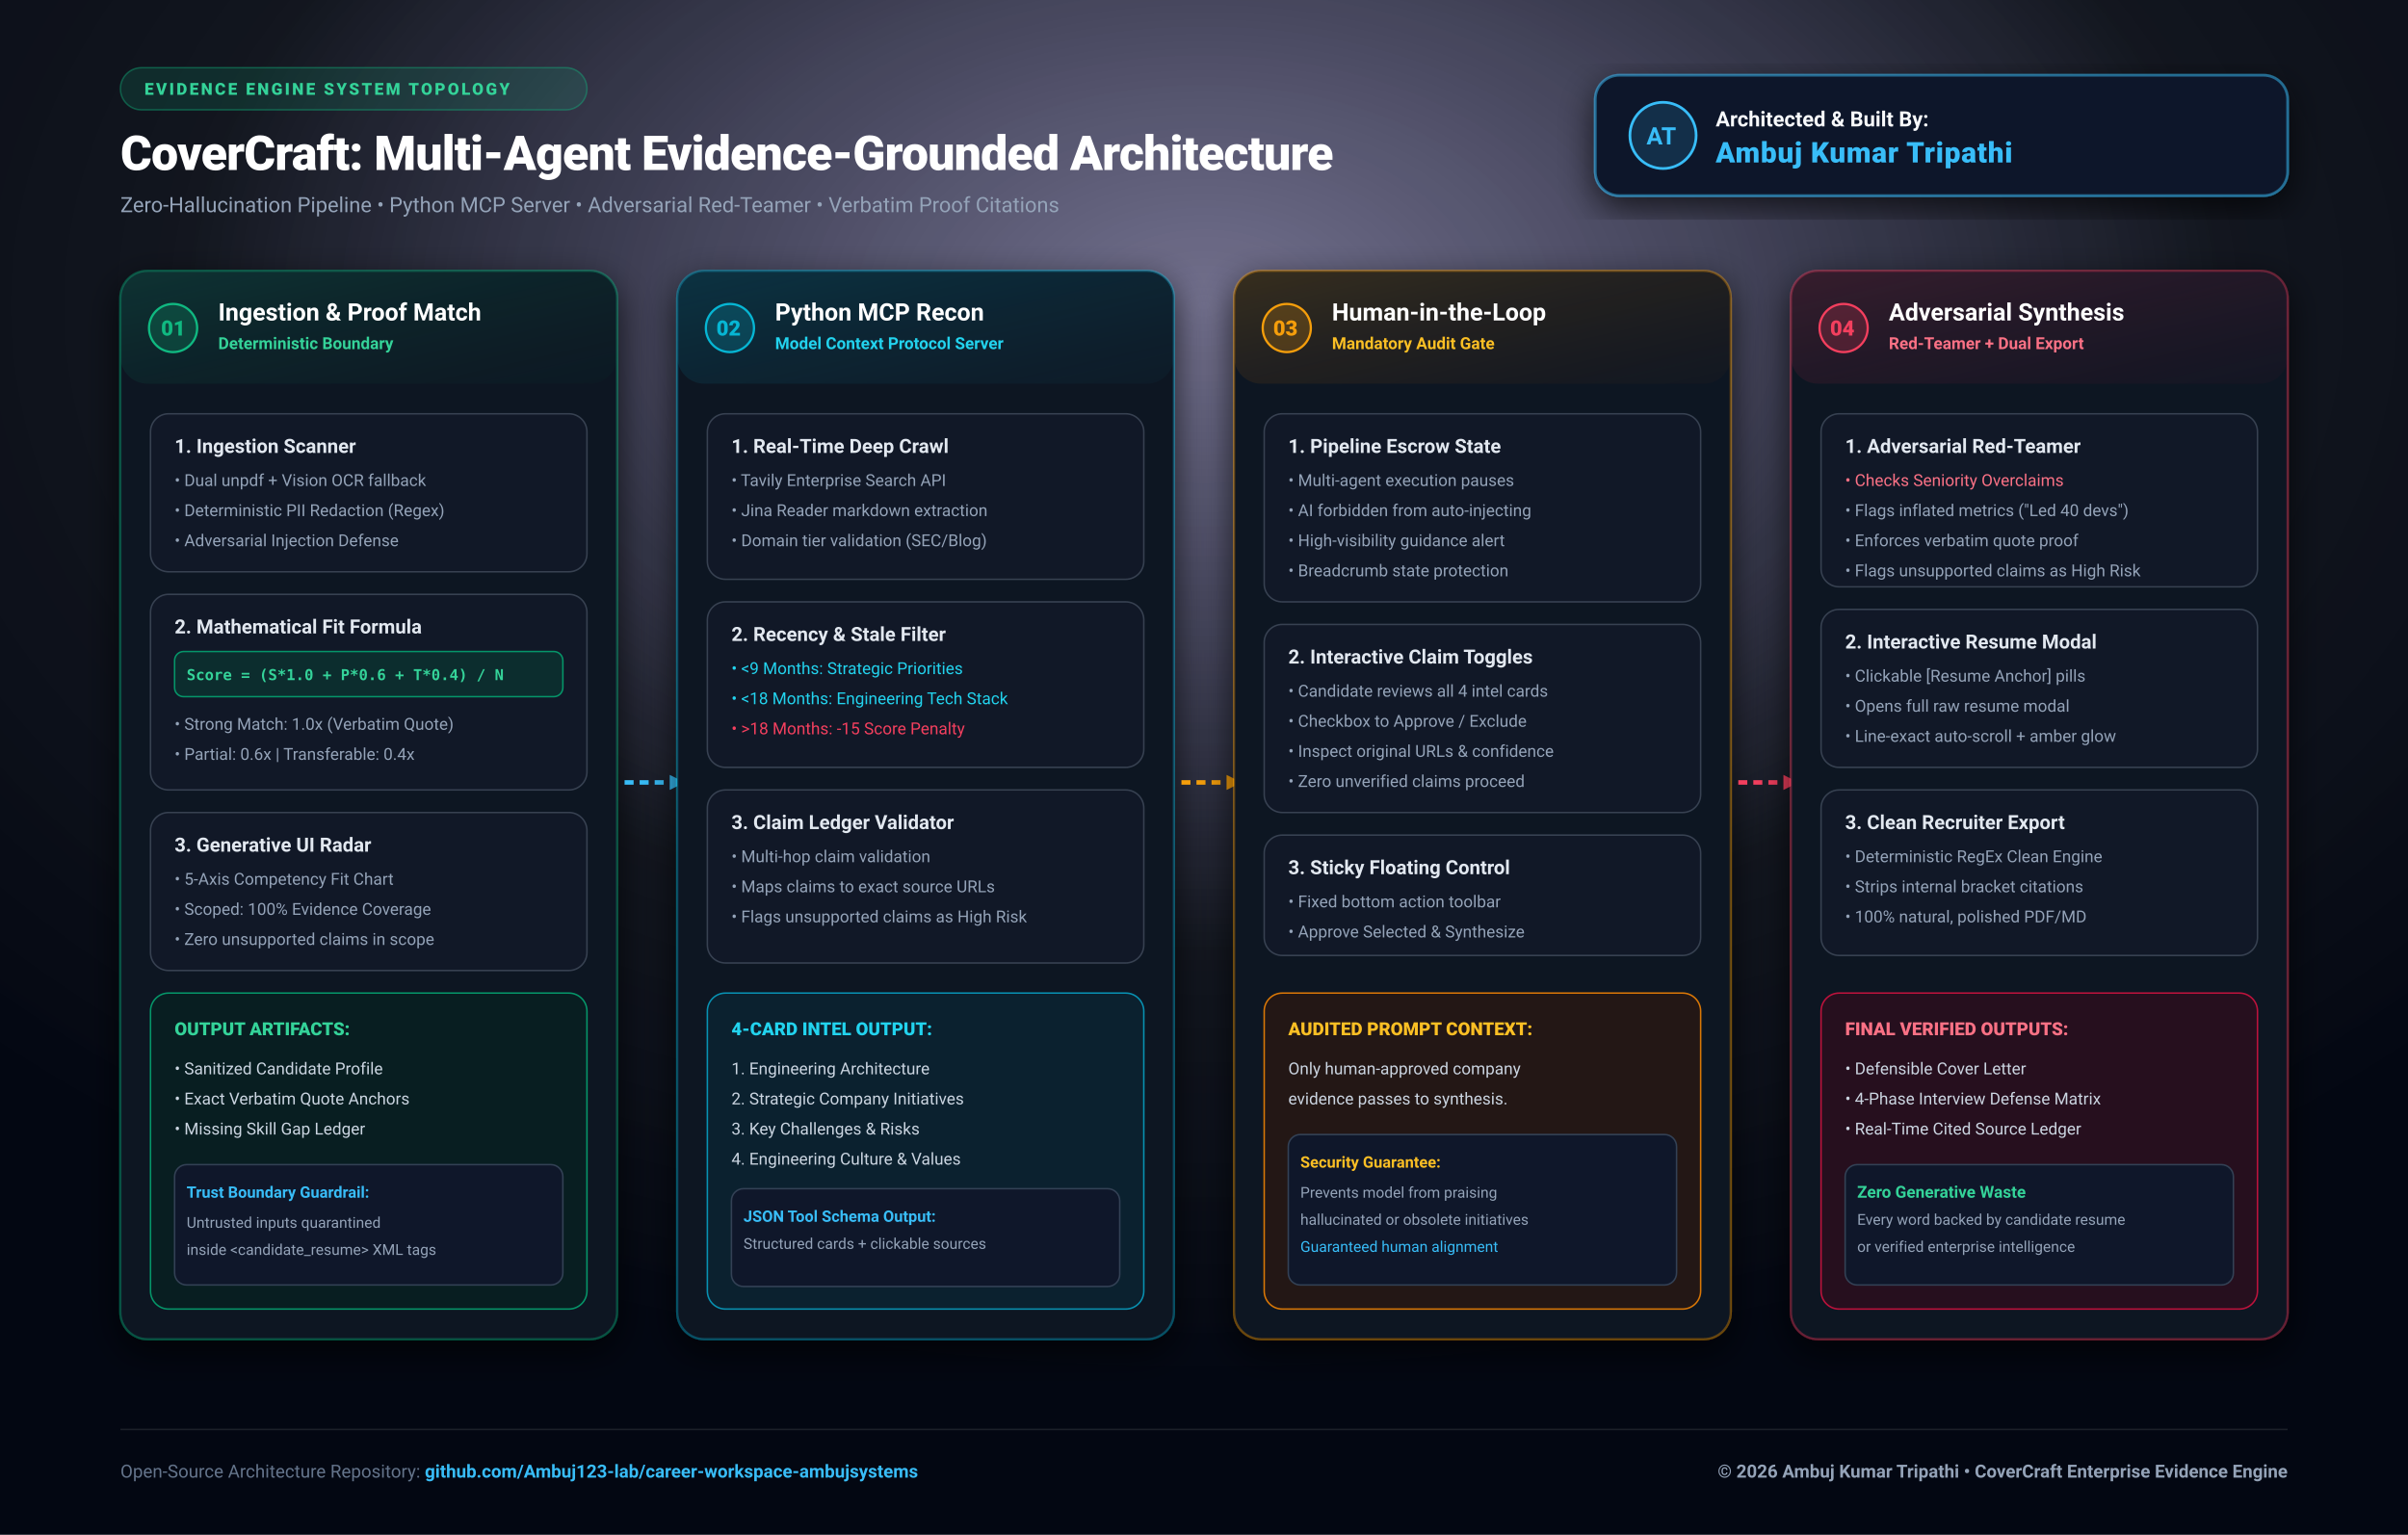
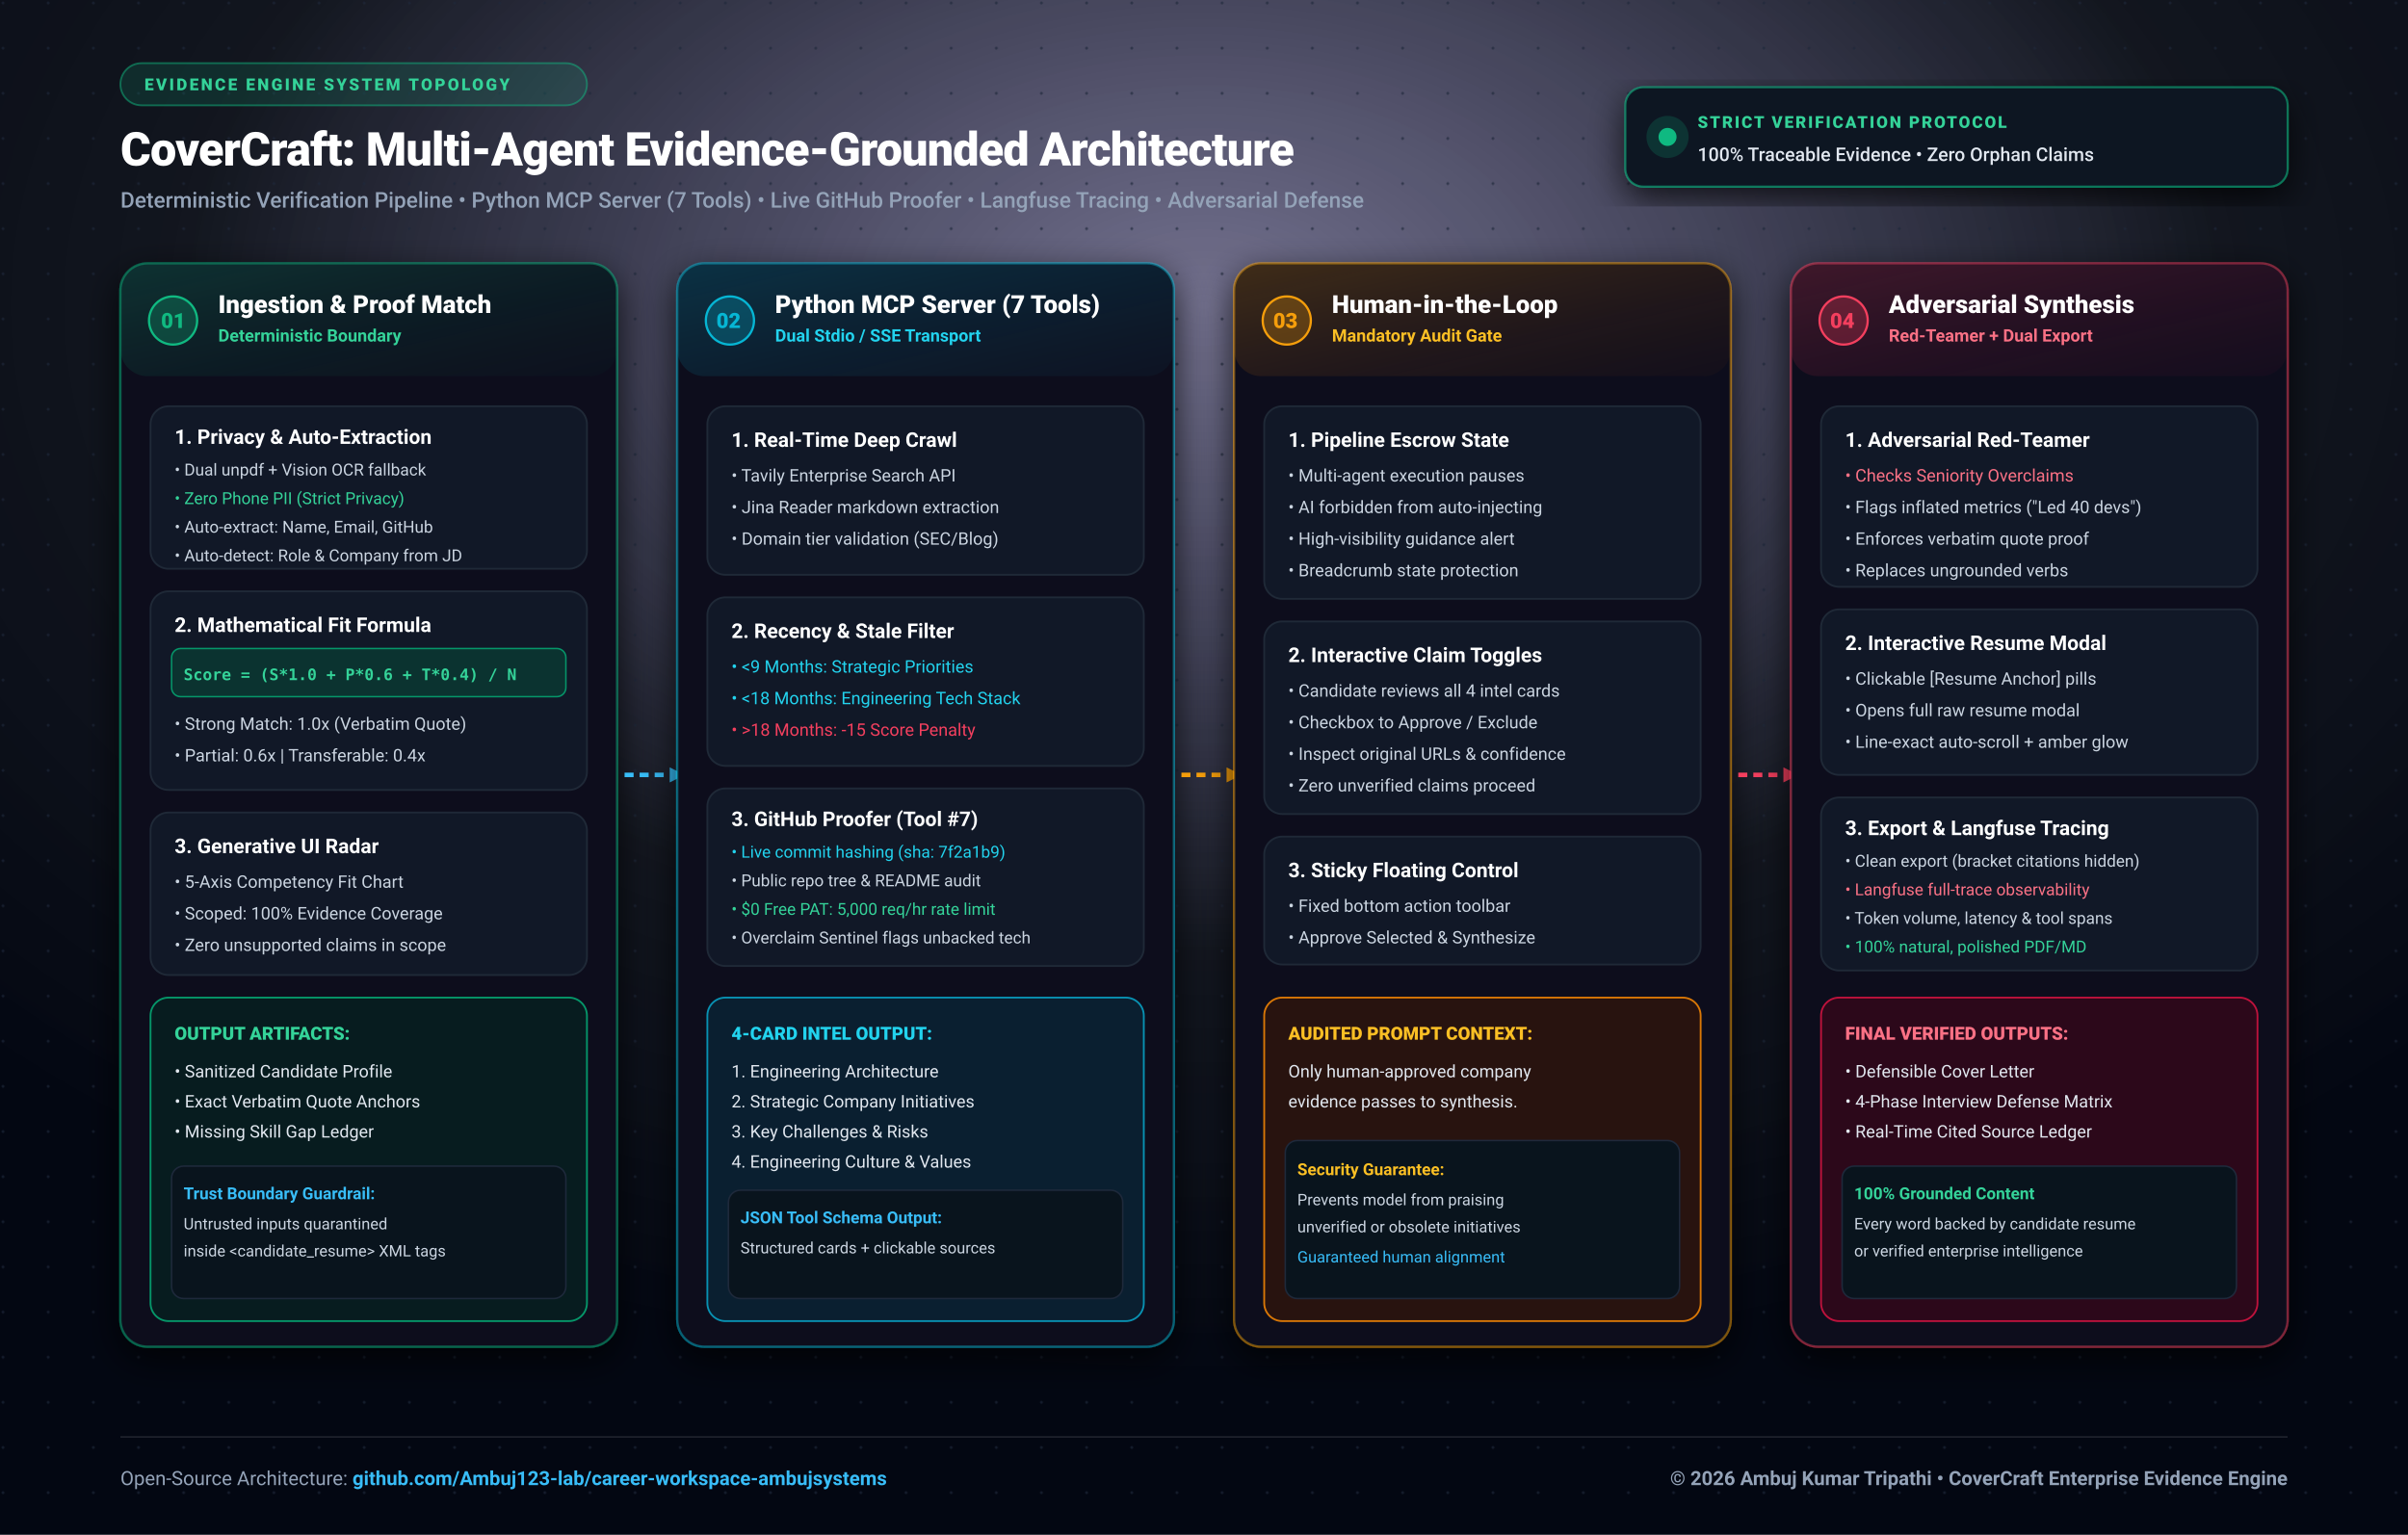
<svg xmlns="http://www.w3.org/2000/svg" viewBox="0 0 1600 1020" width="1600" height="1020" style="background-color: #070b14; font-family: -apple-system, BlinkMacSystemFont, 'Segoe UI', Roboto, Helvetica, Arial, sans-serif;">
  <defs>
    <radialGradient id="bgGlow" cx="50%" cy="20%" r="70%">
      <stop offset="0%" stop-color="#1e1b4b" stop-opacity="0.6" />
      <stop offset="60%" stop-color="#070b14" stop-opacity="0.95" />
      <stop offset="100%" stop-color="#030712" stop-opacity="1" />
    </radialGradient>
+     <pattern id="dotGrid" width="30" height="30" patternUnits="userSpaceOnUse">
+       <circle cx="2" cy="2" r="1" fill="#1e293b" fill-opacity="0.6" />
+     </pattern>
    <linearGradient id="cardGrad1" x1="0%" y1="0%" x2="100%" y2="100%">
-       <stop offset="0%" stop-color="#10b981" stop-opacity="0.18" />
-       <stop offset="100%" stop-color="#064e3b" stop-opacity="0.05" />
+       <stop offset="0%" stop-color="#10b981" stop-opacity="0.22" />
+       <stop offset="100%" stop-color="#064e3b" stop-opacity="0.06" />
    </linearGradient>
    <linearGradient id="cardGrad2" x1="0%" y1="0%" x2="100%" y2="100%">
-       <stop offset="0%" stop-color="#06b6d4" stop-opacity="0.18" />
-       <stop offset="100%" stop-color="#0e7490" stop-opacity="0.05" />
+       <stop offset="0%" stop-color="#06b6d4" stop-opacity="0.22" />
+       <stop offset="100%" stop-color="#0e7490" stop-opacity="0.06" />
    </linearGradient>
    <linearGradient id="cardGrad3" x1="0%" y1="0%" x2="100%" y2="100%">
-       <stop offset="0%" stop-color="#f59e0b" stop-opacity="0.18" />
-       <stop offset="100%" stop-color="#78350f" stop-opacity="0.05" />
+       <stop offset="0%" stop-color="#f59e0b" stop-opacity="0.22" />
+       <stop offset="100%" stop-color="#78350f" stop-opacity="0.06" />
    </linearGradient>
    <linearGradient id="cardGrad4" x1="0%" y1="0%" x2="100%" y2="100%">
-       <stop offset="0%" stop-color="#f43f5e" stop-opacity="0.18" />
-       <stop offset="100%" stop-color="#881337" stop-opacity="0.05" />
+       <stop offset="0%" stop-color="#f43f5e" stop-opacity="0.22" />
+       <stop offset="100%" stop-color="#881337" stop-opacity="0.06" />
    </linearGradient>
    <filter id="glowShadow" x="-20%" y="-20%" width="140%" height="140%">
-       <feDropShadow dx="0" dy="8" stdDeviation="12" flood-color="#000000" flood-opacity="0.7" />
+       <feDropShadow dx="0" dy="8" stdDeviation="12" flood-color="#000000" flood-opacity="0.75" />
    </filter>
  </defs>
  <rect width="1600" height="1020" fill="url(#bgGlow)" />
-   <g transform="translate(80, 45)">
-     <rect x="0" y="0" width="310" height="28" rx="14" fill="#10b981" fill-opacity="0.15" stroke="#10b981" stroke-width="1" stroke-opacity="0.4" />
+   <rect width="1600" height="1020" fill="url(#dotGrid)" />
+   <g transform="translate(80, 42)">
+     <rect x="0" y="0" width="310" height="28" rx="14" fill="#10b981" fill-opacity="0.15" stroke="#10b981" stroke-width="1.2" stroke-opacity="0.5" />
    <text x="16" y="18" fill="#34d399" font-size="11" font-weight="800" letter-spacing="1.5">EVIDENCE ENGINE SYSTEM TOPOLOGY</text>
-     <text x="0" y="68" fill="#ffffff" font-size="32" font-weight="800" letter-spacing="-0.5">CoverCraft: Multi-Agent Evidence-Grounded Architecture</text>
-     <text x="0" y="96" fill="#94a3b8" font-size="14">Zero-Hallucination Pipeline • Python MCP Server • Adversarial Red-Teamer • Verbatim Proof Citations</text>
-     <g transform="translate(980, 5)">
-       <rect x="0" y="0" width="460" height="80" rx="16" fill="#0f172a" stroke="#38bdf8" stroke-width="1.8" stroke-opacity="0.5" filter="url(#glowShadow)" />
-       <circle cx="45" cy="40" r="22" fill="#38bdf8" fill-opacity="0.15" stroke="#38bdf8" stroke-width="1.8" />
-       <text x="34" y="46" fill="#38bdf8" font-size="16" font-weight="bold">AT</text>
-       <text x="80" y="34" fill="#f8fafc" font-size="14" font-weight="700">Architected &amp; Built By:</text>
-       <text x="80" y="58" fill="#38bdf8" font-size="19" font-weight="800" letter-spacing="0.5">Ambuj Kumar Tripathi</text>
+     <text x="0" y="68" fill="#ffffff" font-size="31" font-weight="800" letter-spacing="-0.5">CoverCraft: Multi-Agent Evidence-Grounded Architecture</text>
+     <text x="0" y="96" fill="#94a3b8" font-size="14.5" font-weight="500">Deterministic Verification Pipeline • Python MCP Server (7 Tools) • Live GitHub Proofer • Langfuse Tracing • Adversarial Defense</text>
+     <g transform="translate(1000, 16)">
+       <rect x="0" y="0" width="440" height="66" rx="12" fill="#0c1322" stroke="#10b981" stroke-width="1.4" stroke-opacity="0.55" filter="url(#glowShadow)" />
+       <circle cx="28" cy="33" r="6" fill="#10b981" />
+       <circle cx="28" cy="33" r="14" fill="#10b981" fill-opacity="0.18" />
+       <text x="48" y="27" fill="#34d399" font-size="11" font-weight="800" letter-spacing="1.2">STRICT VERIFICATION PROTOCOL</text>
+       <text x="48" y="49" fill="#e2e8f0" font-size="12.5" font-weight="500">100% Traceable Evidence • Zero Orphan Claims</text>
    </g>
  </g>
-   <g transform="translate(80, 180)">
+   <g transform="translate(80, 175)">
    <g transform="translate(0, 0)">
-       <rect width="330" height="710" rx="18" fill="#0c1322" stroke="#10b981" stroke-width="1.5" stroke-opacity="0.35" filter="url(#glowShadow)" />
+       <rect width="330" height="720" rx="18" fill="#0b111e" stroke="#10b981" stroke-width="1.5" stroke-opacity="0.45" filter="url(#glowShadow)" />
      <rect width="330" height="75" rx="18" fill="url(#cardGrad1)" />
-       <circle cx="35" cy="38" r="16" fill="#10b981" fill-opacity="0.2" stroke="#10b981" stroke-width="1.5" />
+       <circle cx="35" cy="38" r="16" fill="#10b981" fill-opacity="0.25" stroke="#10b981" stroke-width="1.5" />
      <text x="27" y="43" fill="#10b981" font-size="14" font-weight="900">01</text>
-       <text x="65" y="33" fill="#ffffff" font-size="16" font-weight="700">Ingestion &amp; Proof Match</text>
-       <text x="65" y="52" fill="#34d399" font-size="11" font-weight="600">Deterministic Boundary</text>
-       <g transform="translate(20, 95)">
-         <rect width="290" height="105" rx="12" fill="#111827" stroke="#374151" stroke-width="1" />
-         <text x="16" y="26" fill="#e2e8f0" font-size="13" font-weight="700">1. Ingestion Scanner</text>
-         <text x="16" y="48" fill="#94a3b8" font-size="11">• Dual unpdf + Vision OCR fallback</text>
-         <text x="16" y="68" fill="#94a3b8" font-size="11">• Deterministic PII Redaction (Regex)</text>
-         <text x="16" y="88" fill="#94a3b8" font-size="11">• Adversarial Injection Defense</text>
-       </g>
-       <g transform="translate(20, 215)">
-         <rect width="290" height="130" rx="12" fill="#111827" stroke="#374151" stroke-width="1" />
-         <text x="16" y="26" fill="#e2e8f0" font-size="13" font-weight="700">2. Mathematical Fit Formula</text>
-         <rect x="16" y="38" width="258" height="30" rx="6" fill="#064e3b" fill-opacity="0.4" stroke="#059669" stroke-width="1" />
-         <text x="24" y="57" fill="#34d399" font-family="monospace" font-size="10" font-weight="bold">Score = (S*1.0 + P*0.6 + T*0.4) / N</text>
-         <text x="16" y="90" fill="#94a3b8" font-size="11">• Strong Match: 1.0x (Verbatim Quote)</text>
-         <text x="16" y="110" fill="#94a3b8" font-size="11">• Partial: 0.6x | Transferable: 0.4x</text>
-       </g>
-       <g transform="translate(20, 360)">
-         <rect width="290" height="105" rx="12" fill="#111827" stroke="#374151" stroke-width="1" />
-         <text x="16" y="26" fill="#e2e8f0" font-size="13" font-weight="700">3. Generative UI Radar</text>
-         <text x="16" y="48" fill="#94a3b8" font-size="11">• 5-Axis Competency Fit Chart</text>
-         <text x="16" y="68" fill="#94a3b8" font-size="11">• Scoped: 100% Evidence Coverage</text>
-         <text x="16" y="88" fill="#94a3b8" font-size="11">• Zero unsupported claims in scope</text>
-       </g>
-       <g transform="translate(20, 480)">
-         <rect width="290" height="210" rx="12" fill="#022c22" fill-opacity="0.4" stroke="#059669" stroke-width="1" />
+       <text x="65" y="33" fill="#ffffff" font-size="16.5" font-weight="800">Ingestion &amp; Proof Match</text>
+       <text x="65" y="52" fill="#34d399" font-size="11.5" font-weight="600">Deterministic Boundary</text>
+       <g transform="translate(20, 95)">
+         <rect width="290" height="108" rx="12" fill="#111827" stroke="#1f2937" stroke-width="1.2" />
+         <text x="16" y="25" fill="#ffffff" font-size="13.5" font-weight="700">1. Privacy &amp; Auto-Extraction</text>
+         <text x="16" y="46" fill="#cbd5e1" font-size="11">• Dual unpdf + Vision OCR fallback</text>
+         <text x="16" y="65" fill="#34d399" font-size="11">• Zero Phone PII (Strict Privacy)</text>
+         <text x="16" y="84" fill="#cbd5e1" font-size="11">• Auto-extract: Name, Email, GitHub</text>
+         <text x="16" y="103" fill="#cbd5e1" font-size="11">• Auto-detect: Role &amp; Company from JD</text>
+       </g>
+       <g transform="translate(20, 218)">
+         <rect width="290" height="132" rx="12" fill="#111827" stroke="#1f2937" stroke-width="1.2" />
+         <text x="16" y="27" fill="#ffffff" font-size="13.5" font-weight="700">2. Mathematical Fit Formula</text>
+         <rect x="14" y="38" width="262" height="32" rx="6" fill="#064e3b" fill-opacity="0.5" stroke="#059669" stroke-width="1" />
+         <text x="22" y="59" fill="#34d399" font-family="Consolas, monospace" font-size="10.5" font-weight="bold">Score = (S*1.0 + P*0.6 + T*0.4) / N</text>
+         <text x="16" y="92" fill="#cbd5e1" font-size="11.5">• Strong Match: 1.0x (Verbatim Quote)</text>
+         <text x="16" y="113" fill="#cbd5e1" font-size="11.5">• Partial: 0.6x | Transferable: 0.4x</text>
+       </g>
+       <g transform="translate(20, 365)">
+         <rect width="290" height="108" rx="12" fill="#111827" stroke="#1f2937" stroke-width="1.2" />
+         <text x="16" y="27" fill="#ffffff" font-size="13.5" font-weight="700">3. Generative UI Radar</text>
+         <text x="16" y="50" fill="#cbd5e1" font-size="11.5">• 5-Axis Competency Fit Chart</text>
+         <text x="16" y="71" fill="#cbd5e1" font-size="11.5">• Scoped: 100% Evidence Coverage</text>
+         <text x="16" y="92" fill="#cbd5e1" font-size="11.5">• Zero unsupported claims in scope</text>
+       </g>
+       <g transform="translate(20, 488)">
+         <rect width="290" height="215" rx="12" fill="#022c22" fill-opacity="0.5" stroke="#059669" stroke-width="1.2" />
        <text x="16" y="28" fill="#34d399" font-size="12" font-weight="800">OUTPUT ARTIFACTS:</text>
-         <text x="16" y="54" fill="#cbd5e1" font-size="11">• Sanitized Candidate Profile</text>
-         <text x="16" y="74" fill="#cbd5e1" font-size="11">• Exact Verbatim Quote Anchors</text>
-         <text x="16" y="94" fill="#cbd5e1" font-size="11">• Missing Skill Gap Ledger</text>
-         <rect x="16" y="114" width="258" height="80" rx="8" fill="#0f172a" stroke="#334155" stroke-width="1" />
-         <text x="24" y="136" fill="#38bdf8" font-size="10.5" font-weight="bold">Trust Boundary Guardrail:</text>
-         <text x="24" y="156" fill="#94a3b8" font-size="10">Untrusted inputs quarantined</text>
-         <text x="24" y="174" fill="#94a3b8" font-size="10">inside &lt;candidate_resume&gt; XML tags</text>
+         <text x="16" y="53" fill="#e2e8f0" font-size="11.5">• Sanitized Candidate Profile</text>
+         <text x="16" y="73" fill="#e2e8f0" font-size="11.5">• Exact Verbatim Quote Anchors</text>
+         <text x="16" y="93" fill="#e2e8f0" font-size="11.5">• Missing Skill Gap Ledger</text>
+         <rect x="14" y="112" width="262" height="88" rx="8" fill="#09141d" stroke="#1e293b" stroke-width="1" />
+         <text x="22" y="134" fill="#38bdf8" font-size="11" font-weight="bold">Trust Boundary Guardrail:</text>
+         <text x="22" y="154" fill="#cbd5e1" font-size="10.5">Untrusted inputs quarantined</text>
+         <text x="22" y="172" fill="#cbd5e1" font-size="10.5">inside &lt;candidate_resume&gt; XML tags</text>
      </g>
    </g>
    <path d="M 335 340 L 365 340" stroke="#38bdf8" stroke-width="3" stroke-dasharray="6 4" fill="none" />
    <polygon points="365,335 375,340 365,345" fill="#38bdf8" />
    <g transform="translate(370, 0)">
-       <rect width="330" height="710" rx="18" fill="#0c1322" stroke="#06b6d4" stroke-width="1.5" stroke-opacity="0.35" filter="url(#glowShadow)" />
+       <rect width="330" height="720" rx="18" fill="#0b111e" stroke="#06b6d4" stroke-width="1.5" stroke-opacity="0.45" filter="url(#glowShadow)" />
      <rect width="330" height="75" rx="18" fill="url(#cardGrad2)" />
-       <circle cx="35" cy="38" r="16" fill="#06b6d4" fill-opacity="0.2" stroke="#06b6d4" stroke-width="1.5" />
+       <circle cx="35" cy="38" r="16" fill="#06b6d4" fill-opacity="0.25" stroke="#06b6d4" stroke-width="1.5" />
      <text x="26" y="43" fill="#06b6d4" font-size="14" font-weight="900">02</text>
-       <text x="65" y="33" fill="#ffffff" font-size="16" font-weight="700">Python MCP Recon</text>
-       <text x="65" y="52" fill="#22d3ee" font-size="11" font-weight="600">Model Context Protocol Server</text>
-       <g transform="translate(20, 95)">
-         <rect width="290" height="110" rx="12" fill="#111827" stroke="#374151" stroke-width="1" />
-         <text x="16" y="26" fill="#e2e8f0" font-size="13" font-weight="700">1. Real-Time Deep Crawl</text>
-         <text x="16" y="48" fill="#94a3b8" font-size="11">• Tavily Enterprise Search API</text>
-         <text x="16" y="68" fill="#94a3b8" font-size="11">• Jina Reader markdown extraction</text>
-         <text x="16" y="88" fill="#94a3b8" font-size="11">• Domain tier validation (SEC/Blog)</text>
-       </g>
-       <g transform="translate(20, 220)">
-         <rect width="290" height="110" rx="12" fill="#111827" stroke="#374151" stroke-width="1" />
-         <text x="16" y="26" fill="#e2e8f0" font-size="13" font-weight="700">2. Recency &amp; Stale Filter</text>
-         <text x="16" y="48" fill="#22d3ee" font-size="11">• &lt;9 Months: Strategic Priorities</text>
-         <text x="16" y="68" fill="#22d3ee" font-size="11">• &lt;18 Months: Engineering Tech Stack</text>
-         <text x="16" y="88" fill="#f43f5e" font-size="11">• &gt;18 Months: -15 Score Penalty</text>
-       </g>
-       <g transform="translate(20, 345)">
-         <rect width="290" height="115" rx="12" fill="#111827" stroke="#374151" stroke-width="1" />
-         <text x="16" y="26" fill="#e2e8f0" font-size="13" font-weight="700">3. Claim Ledger Validator</text>
-         <text x="16" y="48" fill="#94a3b8" font-size="11">• Multi-hop claim validation</text>
-         <text x="16" y="68" fill="#94a3b8" font-size="11">• Maps claims to exact source URLs</text>
-         <text x="16" y="88" fill="#94a3b8" font-size="11">• Flags unsupported claims as High Risk</text>
-       </g>
-       <g transform="translate(20, 480)">
-         <rect width="290" height="210" rx="12" fill="#083344" fill-opacity="0.4" stroke="#0891b2" stroke-width="1" />
+       <text x="65" y="33" fill="#ffffff" font-size="16.5" font-weight="800">Python MCP Server (7 Tools)</text>
+       <text x="65" y="52" fill="#22d3ee" font-size="11.5" font-weight="600">Dual Stdio / SSE Transport</text>
+       <g transform="translate(20, 95)">
+         <rect width="290" height="112" rx="12" fill="#111827" stroke="#1f2937" stroke-width="1.2" />
+         <text x="16" y="27" fill="#ffffff" font-size="13.5" font-weight="700">1. Real-Time Deep Crawl</text>
+         <text x="16" y="50" fill="#cbd5e1" font-size="11.5">• Tavily Enterprise Search API</text>
+         <text x="16" y="71" fill="#cbd5e1" font-size="11.5">• Jina Reader markdown extraction</text>
+         <text x="16" y="92" fill="#cbd5e1" font-size="11.5">• Domain tier validation (SEC/Blog)</text>
+       </g>
+       <g transform="translate(20, 222)">
+         <rect width="290" height="112" rx="12" fill="#111827" stroke="#1f2937" stroke-width="1.2" />
+         <text x="16" y="27" fill="#ffffff" font-size="13.5" font-weight="700">2. Recency &amp; Stale Filter</text>
+         <text x="16" y="50" fill="#22d3ee" font-size="11.5">• &lt;9 Months: Strategic Priorities</text>
+         <text x="16" y="71" fill="#22d3ee" font-size="11.5">• &lt;18 Months: Engineering Tech Stack</text>
+         <text x="16" y="92" fill="#f43f5e" font-size="11.5">• &gt;18 Months: -15 Score Penalty</text>
+       </g>
+       <g transform="translate(20, 349)">
+         <rect width="290" height="118" rx="12" fill="#111827" stroke="#1f2937" stroke-width="1.2" />
+         <text x="16" y="25" fill="#ffffff" font-size="13.5" font-weight="700">3. GitHub Proofer (Tool #7)</text>
+         <text x="16" y="46" fill="#22d3ee" font-size="11">• Live commit hashing (sha: 7f2a1b9)</text>
+         <text x="16" y="65" fill="#cbd5e1" font-size="11">• Public repo tree &amp; README audit</text>
+         <text x="16" y="84" fill="#34d399" font-size="11">• $0 Free PAT: 5,000 req/hr rate limit</text>
+         <text x="16" y="103" fill="#cbd5e1" font-size="11">• Overclaim Sentinel flags unbacked tech</text>
+       </g>
+       <g transform="translate(20, 488)">
+         <rect width="290" height="215" rx="12" fill="#083344" fill-opacity="0.5" stroke="#0891b2" stroke-width="1.2" />
        <text x="16" y="28" fill="#22d3ee" font-size="12" font-weight="800">4-CARD INTEL OUTPUT:</text>
-         <text x="16" y="54" fill="#cbd5e1" font-size="11">1. Engineering Architecture</text>
-         <text x="16" y="74" fill="#cbd5e1" font-size="11">2. Strategic Company Initiatives</text>
-         <text x="16" y="94" fill="#cbd5e1" font-size="11">3. Key Challenges &amp; Risks</text>
-         <text x="16" y="114" fill="#cbd5e1" font-size="11">4. Engineering Culture &amp; Values</text>
-         <rect x="16" y="130" width="258" height="65" rx="8" fill="#0f172a" stroke="#334155" stroke-width="1" />
-         <text x="24" y="152" fill="#38bdf8" font-size="10.5" font-weight="bold">JSON Tool Schema Output:</text>
-         <text x="24" y="170" fill="#94a3b8" font-size="10">Structured cards + clickable sources</text>
+         <text x="16" y="53" fill="#e2e8f0" font-size="11.5">1. Engineering Architecture</text>
+         <text x="16" y="73" fill="#e2e8f0" font-size="11.5">2. Strategic Company Initiatives</text>
+         <text x="16" y="93" fill="#e2e8f0" font-size="11.5">3. Key Challenges &amp; Risks</text>
+         <text x="16" y="113" fill="#e2e8f0" font-size="11.5">4. Engineering Culture &amp; Values</text>
+         <rect x="14" y="128" width="262" height="72" rx="8" fill="#09141d" stroke="#1e293b" stroke-width="1" />
+         <text x="22" y="150" fill="#38bdf8" font-size="11" font-weight="bold">JSON Tool Schema Output:</text>
+         <text x="22" y="170" fill="#cbd5e1" font-size="10.5">Structured cards + clickable sources</text>
      </g>
    </g>
    <path d="M 705 340 L 735 340" stroke="#f59e0b" stroke-width="3" stroke-dasharray="6 4" fill="none" />
    <polygon points="735,335 745,340 735,345" fill="#f59e0b" />
    <g transform="translate(740, 0)">
-       <rect width="330" height="710" rx="18" fill="#0c1322" stroke="#f59e0b" stroke-width="1.5" stroke-opacity="0.35" filter="url(#glowShadow)" />
+       <rect width="330" height="720" rx="18" fill="#0b111e" stroke="#f59e0b" stroke-width="1.5" stroke-opacity="0.45" filter="url(#glowShadow)" />
      <rect width="330" height="75" rx="18" fill="url(#cardGrad3)" />
-       <circle cx="35" cy="38" r="16" fill="#f59e0b" fill-opacity="0.2" stroke="#f59e0b" stroke-width="1.5" />
+       <circle cx="35" cy="38" r="16" fill="#f59e0b" fill-opacity="0.25" stroke="#f59e0b" stroke-width="1.5" />
      <text x="26" y="43" fill="#f59e0b" font-size="14" font-weight="900">03</text>
-       <text x="65" y="33" fill="#ffffff" font-size="16" font-weight="700">Human-in-the-Loop</text>
-       <text x="65" y="52" fill="#fbbf24" font-size="11" font-weight="600">Mandatory Audit Gate</text>
-       <g transform="translate(20, 95)">
-         <rect width="290" height="125" rx="12" fill="#111827" stroke="#374151" stroke-width="1" />
-         <text x="16" y="26" fill="#e2e8f0" font-size="13" font-weight="700">1. Pipeline Escrow State</text>
-         <text x="16" y="48" fill="#94a3b8" font-size="11">• Multi-agent execution pauses</text>
-         <text x="16" y="68" fill="#94a3b8" font-size="11">• AI forbidden from auto-injecting</text>
-         <text x="16" y="88" fill="#94a3b8" font-size="11">• High-visibility guidance alert</text>
-         <text x="16" y="108" fill="#94a3b8" font-size="11">• Breadcrumb state protection</text>
-       </g>
-       <g transform="translate(20, 235)">
-         <rect width="290" height="125" rx="12" fill="#111827" stroke="#374151" stroke-width="1" />
-         <text x="16" y="26" fill="#e2e8f0" font-size="13" font-weight="700">2. Interactive Claim Toggles</text>
-         <text x="16" y="48" fill="#94a3b8" font-size="11">• Candidate reviews all 4 intel cards</text>
-         <text x="16" y="68" fill="#94a3b8" font-size="11">• Checkbox to Approve / Exclude</text>
-         <text x="16" y="88" fill="#94a3b8" font-size="11">• Inspect original URLs &amp; confidence</text>
-         <text x="16" y="108" fill="#94a3b8" font-size="11">• Zero unverified claims proceed</text>
-       </g>
-       <g transform="translate(20, 375)">
-         <rect width="290" height="80" rx="12" fill="#111827" stroke="#374151" stroke-width="1" />
-         <text x="16" y="26" fill="#e2e8f0" font-size="13" font-weight="700">3. Sticky Floating Control</text>
-         <text x="16" y="48" fill="#94a3b8" font-size="11">• Fixed bottom action toolbar</text>
-         <text x="16" y="68" fill="#94a3b8" font-size="11">• Approve Selected &amp; Synthesize</text>
-       </g>
-       <g transform="translate(20, 480)">
-         <rect width="290" height="210" rx="12" fill="#451a03" fill-opacity="0.4" stroke="#d97706" stroke-width="1" />
+       <text x="65" y="33" fill="#ffffff" font-size="16.5" font-weight="800">Human-in-the-Loop</text>
+       <text x="65" y="52" fill="#fbbf24" font-size="11.5" font-weight="600">Mandatory Audit Gate</text>
+       <g transform="translate(20, 95)">
+         <rect width="290" height="128" rx="12" fill="#111827" stroke="#1f2937" stroke-width="1.2" />
+         <text x="16" y="27" fill="#ffffff" font-size="13.5" font-weight="700">1. Pipeline Escrow State</text>
+         <text x="16" y="50" fill="#cbd5e1" font-size="11.5">• Multi-agent execution pauses</text>
+         <text x="16" y="71" fill="#cbd5e1" font-size="11.5">• AI forbidden from auto-injecting</text>
+         <text x="16" y="92" fill="#cbd5e1" font-size="11.5">• High-visibility guidance alert</text>
+         <text x="16" y="113" fill="#cbd5e1" font-size="11.5">• Breadcrumb state protection</text>
+       </g>
+       <g transform="translate(20, 238)">
+         <rect width="290" height="128" rx="12" fill="#111827" stroke="#1f2937" stroke-width="1.2" />
+         <text x="16" y="27" fill="#ffffff" font-size="13.5" font-weight="700">2. Interactive Claim Toggles</text>
+         <text x="16" y="50" fill="#cbd5e1" font-size="11.5">• Candidate reviews all 4 intel cards</text>
+         <text x="16" y="71" fill="#cbd5e1" font-size="11.5">• Checkbox to Approve / Exclude</text>
+         <text x="16" y="92" fill="#cbd5e1" font-size="11.5">• Inspect original URLs &amp; confidence</text>
+         <text x="16" y="113" fill="#cbd5e1" font-size="11.5">• Zero unverified claims proceed</text>
+       </g>
+       <g transform="translate(20, 381)">
+         <rect width="290" height="85" rx="12" fill="#111827" stroke="#1f2937" stroke-width="1.2" />
+         <text x="16" y="27" fill="#ffffff" font-size="13.5" font-weight="700">3. Sticky Floating Control</text>
+         <text x="16" y="50" fill="#cbd5e1" font-size="11.5">• Fixed bottom action toolbar</text>
+         <text x="16" y="71" fill="#cbd5e1" font-size="11.5">• Approve Selected &amp; Synthesize</text>
+       </g>
+       <g transform="translate(20, 488)">
+         <rect width="290" height="215" rx="12" fill="#451a03" fill-opacity="0.5" stroke="#d97706" stroke-width="1.2" />
        <text x="16" y="28" fill="#fbbf24" font-size="12" font-weight="800">AUDITED PROMPT CONTEXT:</text>
-         <text x="16" y="54" fill="#cbd5e1" font-size="11">Only human-approved company</text>
-         <text x="16" y="74" fill="#cbd5e1" font-size="11">evidence passes to synthesis.</text>
-         <rect x="16" y="94" width="258" height="100" rx="8" fill="#0f172a" stroke="#334155" stroke-width="1" />
-         <text x="24" y="116" fill="#fbbf24" font-size="10.5" font-weight="bold">Security Guarantee:</text>
-         <text x="24" y="136" fill="#94a3b8" font-size="10">Prevents model from praising</text>
-         <text x="24" y="154" fill="#94a3b8" font-size="10">hallucinated or obsolete initiatives</text>
-         <text x="24" y="172" fill="#38bdf8" font-size="10">Guaranteed human alignment</text>
+         <text x="16" y="53" fill="#e2e8f0" font-size="11.5">Only human-approved company</text>
+         <text x="16" y="73" fill="#e2e8f0" font-size="11.5">evidence passes to synthesis.</text>
+         <rect x="14" y="95" width="262" height="105" rx="8" fill="#09141d" stroke="#1e293b" stroke-width="1" />
+         <text x="22" y="118" fill="#fbbf24" font-size="11" font-weight="bold">Security Guarantee:</text>
+         <text x="22" y="138" fill="#cbd5e1" font-size="10.5">Prevents model from praising</text>
+         <text x="22" y="156" fill="#cbd5e1" font-size="10.5">unverified or obsolete initiatives</text>
+         <text x="22" y="176" fill="#38bdf8" font-size="10.5">Guaranteed human alignment</text>
      </g>
    </g>
    <path d="M 1075 340 L 1105 340" stroke="#f43f5e" stroke-width="3" stroke-dasharray="6 4" fill="none" />
    <polygon points="1105,335 1115,340 1105,345" fill="#f43f5e" />
    <g transform="translate(1110, 0)">
-       <rect width="330" height="710" rx="18" fill="#0c1322" stroke="#f43f5e" stroke-width="1.5" stroke-opacity="0.35" filter="url(#glowShadow)" />
+       <rect width="330" height="720" rx="18" fill="#0b111e" stroke="#f43f5e" stroke-width="1.5" stroke-opacity="0.45" filter="url(#glowShadow)" />
      <rect width="330" height="75" rx="18" fill="url(#cardGrad4)" />
-       <circle cx="35" cy="38" r="16" fill="#f43f5e" fill-opacity="0.2" stroke="#f43f5e" stroke-width="1.5" />
+       <circle cx="35" cy="38" r="16" fill="#f43f5e" fill-opacity="0.25" stroke="#f43f5e" stroke-width="1.5" />
      <text x="26" y="43" fill="#f43f5e" font-size="14" font-weight="900">04</text>
-       <text x="65" y="33" fill="#ffffff" font-size="16" font-weight="700">Adversarial Synthesis</text>
-       <text x="65" y="52" fill="#fb7185" font-size="11" font-weight="600">Red-Teamer + Dual Export</text>
-       <g transform="translate(20, 95)">
-         <rect width="290" height="115" rx="12" fill="#111827" stroke="#374151" stroke-width="1" />
-         <text x="16" y="26" fill="#e2e8f0" font-size="13" font-weight="700">1. Adversarial Red-Teamer</text>
-         <text x="16" y="48" fill="#fb7185" font-size="11">• Checks Seniority Overclaims</text>
-         <text x="16" y="68" fill="#94a3b8" font-size="11">• Flags inflated metrics ("Led 40 devs")</text>
-         <text x="16" y="88" fill="#94a3b8" font-size="11">• Enforces verbatim quote proof</text>
-         <text x="16" y="108" fill="#94a3b8" font-size="11">• Flags unsupported claims as High Risk</text>
-       </g>
-       <g transform="translate(20, 225)">
-         <rect width="290" height="105" rx="12" fill="#111827" stroke="#374151" stroke-width="1" />
-         <text x="16" y="26" fill="#e2e8f0" font-size="13" font-weight="700">2. Interactive Resume Modal</text>
-         <text x="16" y="48" fill="#94a3b8" font-size="11">• Clickable [Resume Anchor] pills</text>
-         <text x="16" y="68" fill="#94a3b8" font-size="11">• Opens full raw resume modal</text>
-         <text x="16" y="88" fill="#94a3b8" font-size="11">• Line-exact auto-scroll + amber glow</text>
-       </g>
-       <g transform="translate(20, 345)">
-         <rect width="290" height="110" rx="12" fill="#111827" stroke="#374151" stroke-width="1" />
-         <text x="16" y="26" fill="#e2e8f0" font-size="13" font-weight="700">3. Clean Recruiter Export</text>
-         <text x="16" y="48" fill="#94a3b8" font-size="11">• Deterministic RegEx Clean Engine</text>
-         <text x="16" y="68" fill="#94a3b8" font-size="11">• Strips internal bracket citations</text>
-         <text x="16" y="88" fill="#94a3b8" font-size="11">• 100% natural, polished PDF/MD</text>
-       </g>
-       <g transform="translate(20, 480)">
-         <rect width="290" height="210" rx="12" fill="#4c0519" fill-opacity="0.4" stroke="#be123c" stroke-width="1" />
+       <text x="65" y="33" fill="#ffffff" font-size="16.5" font-weight="800">Adversarial Synthesis</text>
+       <text x="65" y="52" fill="#fb7185" font-size="11.5" font-weight="600">Red-Teamer + Dual Export</text>
+       <g transform="translate(20, 95)">
+         <rect width="290" height="120" rx="12" fill="#111827" stroke="#1f2937" stroke-width="1.2" />
+         <text x="16" y="27" fill="#ffffff" font-size="13.5" font-weight="700">1. Adversarial Red-Teamer</text>
+         <text x="16" y="50" fill="#fb7185" font-size="11.5">• Checks Seniority Overclaims</text>
+         <text x="16" y="71" fill="#cbd5e1" font-size="11.5">• Flags inflated metrics ("Led 40 devs")</text>
+         <text x="16" y="92" fill="#cbd5e1" font-size="11.5">• Enforces verbatim quote proof</text>
+         <text x="16" y="113" fill="#cbd5e1" font-size="11.5">• Replaces ungrounded verbs</text>
+       </g>
+       <g transform="translate(20, 230)">
+         <rect width="290" height="110" rx="12" fill="#111827" stroke="#1f2937" stroke-width="1.2" />
+         <text x="16" y="27" fill="#ffffff" font-size="13.5" font-weight="700">2. Interactive Resume Modal</text>
+         <text x="16" y="50" fill="#cbd5e1" font-size="11.5">• Clickable [Resume Anchor] pills</text>
+         <text x="16" y="71" fill="#cbd5e1" font-size="11.5">• Opens full raw resume modal</text>
+         <text x="16" y="92" fill="#cbd5e1" font-size="11.5">• Line-exact auto-scroll + amber glow</text>
+       </g>
+       <g transform="translate(20, 355)">
+         <rect width="290" height="115" rx="12" fill="#111827" stroke="#1f2937" stroke-width="1.2" />
+         <text x="16" y="25" fill="#ffffff" font-size="13.5" font-weight="700">3. Export &amp; Langfuse Tracing</text>
+         <text x="16" y="46" fill="#cbd5e1" font-size="11">• Clean export (bracket citations hidden)</text>
+         <text x="16" y="65" fill="#fb7185" font-size="11">• Langfuse full-trace observability</text>
+         <text x="16" y="84" fill="#cbd5e1" font-size="11">• Token volume, latency &amp; tool spans</text>
+         <text x="16" y="103" fill="#34d399" font-size="11">• 100% natural, polished PDF/MD</text>
+       </g>
+       <g transform="translate(20, 488)">
+         <rect width="290" height="215" rx="12" fill="#4c0519" fill-opacity="0.5" stroke="#be123c" stroke-width="1.2" />
        <text x="16" y="28" fill="#fb7185" font-size="12" font-weight="800">FINAL VERIFIED OUTPUTS:</text>
-         <text x="16" y="54" fill="#cbd5e1" font-size="11">• Defensible Cover Letter</text>
-         <text x="16" y="74" fill="#cbd5e1" font-size="11">• 4-Phase Interview Defense Matrix</text>
-         <text x="16" y="94" fill="#cbd5e1" font-size="11">• Real-Time Cited Source Ledger</text>
-         <rect x="16" y="114" width="258" height="80" rx="8" fill="#0f172a" stroke="#334155" stroke-width="1" />
-         <text x="24" y="136" fill="#34d399" font-size="11" font-weight="bold">Zero Generative Waste</text>
-         <text x="24" y="154" fill="#94a3b8" font-size="10">Every word backed by candidate resume</text>
-         <text x="24" y="172" fill="#94a3b8" font-size="10">or verified enterprise intelligence</text>
+         <text x="16" y="53" fill="#e2e8f0" font-size="11.5">• Defensible Cover Letter</text>
+         <text x="16" y="73" fill="#e2e8f0" font-size="11.5">• 4-Phase Interview Defense Matrix</text>
+         <text x="16" y="93" fill="#e2e8f0" font-size="11.5">• Real-Time Cited Source Ledger</text>
+         <rect x="14" y="112" width="262" height="88" rx="8" fill="#09141d" stroke="#1e293b" stroke-width="1" />
+         <text x="22" y="134" fill="#34d399" font-size="11" font-weight="bold">100% Grounded Content</text>
+         <text x="22" y="154" fill="#cbd5e1" font-size="10.5">Every word backed by candidate resume</text>
+         <text x="22" y="172" fill="#cbd5e1" font-size="10.5">or verified enterprise intelligence</text>
      </g>
    </g>
  </g>
-   <g transform="translate(80, 950)">
-     <line x1="0" y1="0" x2="1440" y2="0" stroke="#ffffff" stroke-opacity="0.1" stroke-width="1" />
-     <text x="0" y="32" fill="#64748b" font-size="12">Open-Source Architecture Repository: <tspan fill="#38bdf8" font-weight="bold">github.com/Ambuj123-lab/career-workspace-ambujsystems</tspan>
+   <g transform="translate(80, 955)">
+     <line x1="0" y1="0" x2="1440" y2="0" stroke="#ffffff" stroke-opacity="0.12" stroke-width="1" />
+     <text x="0" y="32" fill="#94a3b8" font-size="13">Open-Source Architecture: <tspan fill="#38bdf8" font-weight="bold">github.com/Ambuj123-lab/career-workspace-ambujsystems</tspan>
    </text>
-     <text x="1440" y="32" fill="#94a3b8" font-size="12" text-anchor="end" font-weight="600">© 2026 Ambuj Kumar Tripathi • CoverCraft Enterprise Evidence Engine</text>
+     <text x="1440" y="32" fill="#94a3b8" font-size="13" text-anchor="end" font-weight="600">© 2026 Ambuj Kumar Tripathi • CoverCraft Enterprise Evidence Engine</text>
  </g>
</svg>
